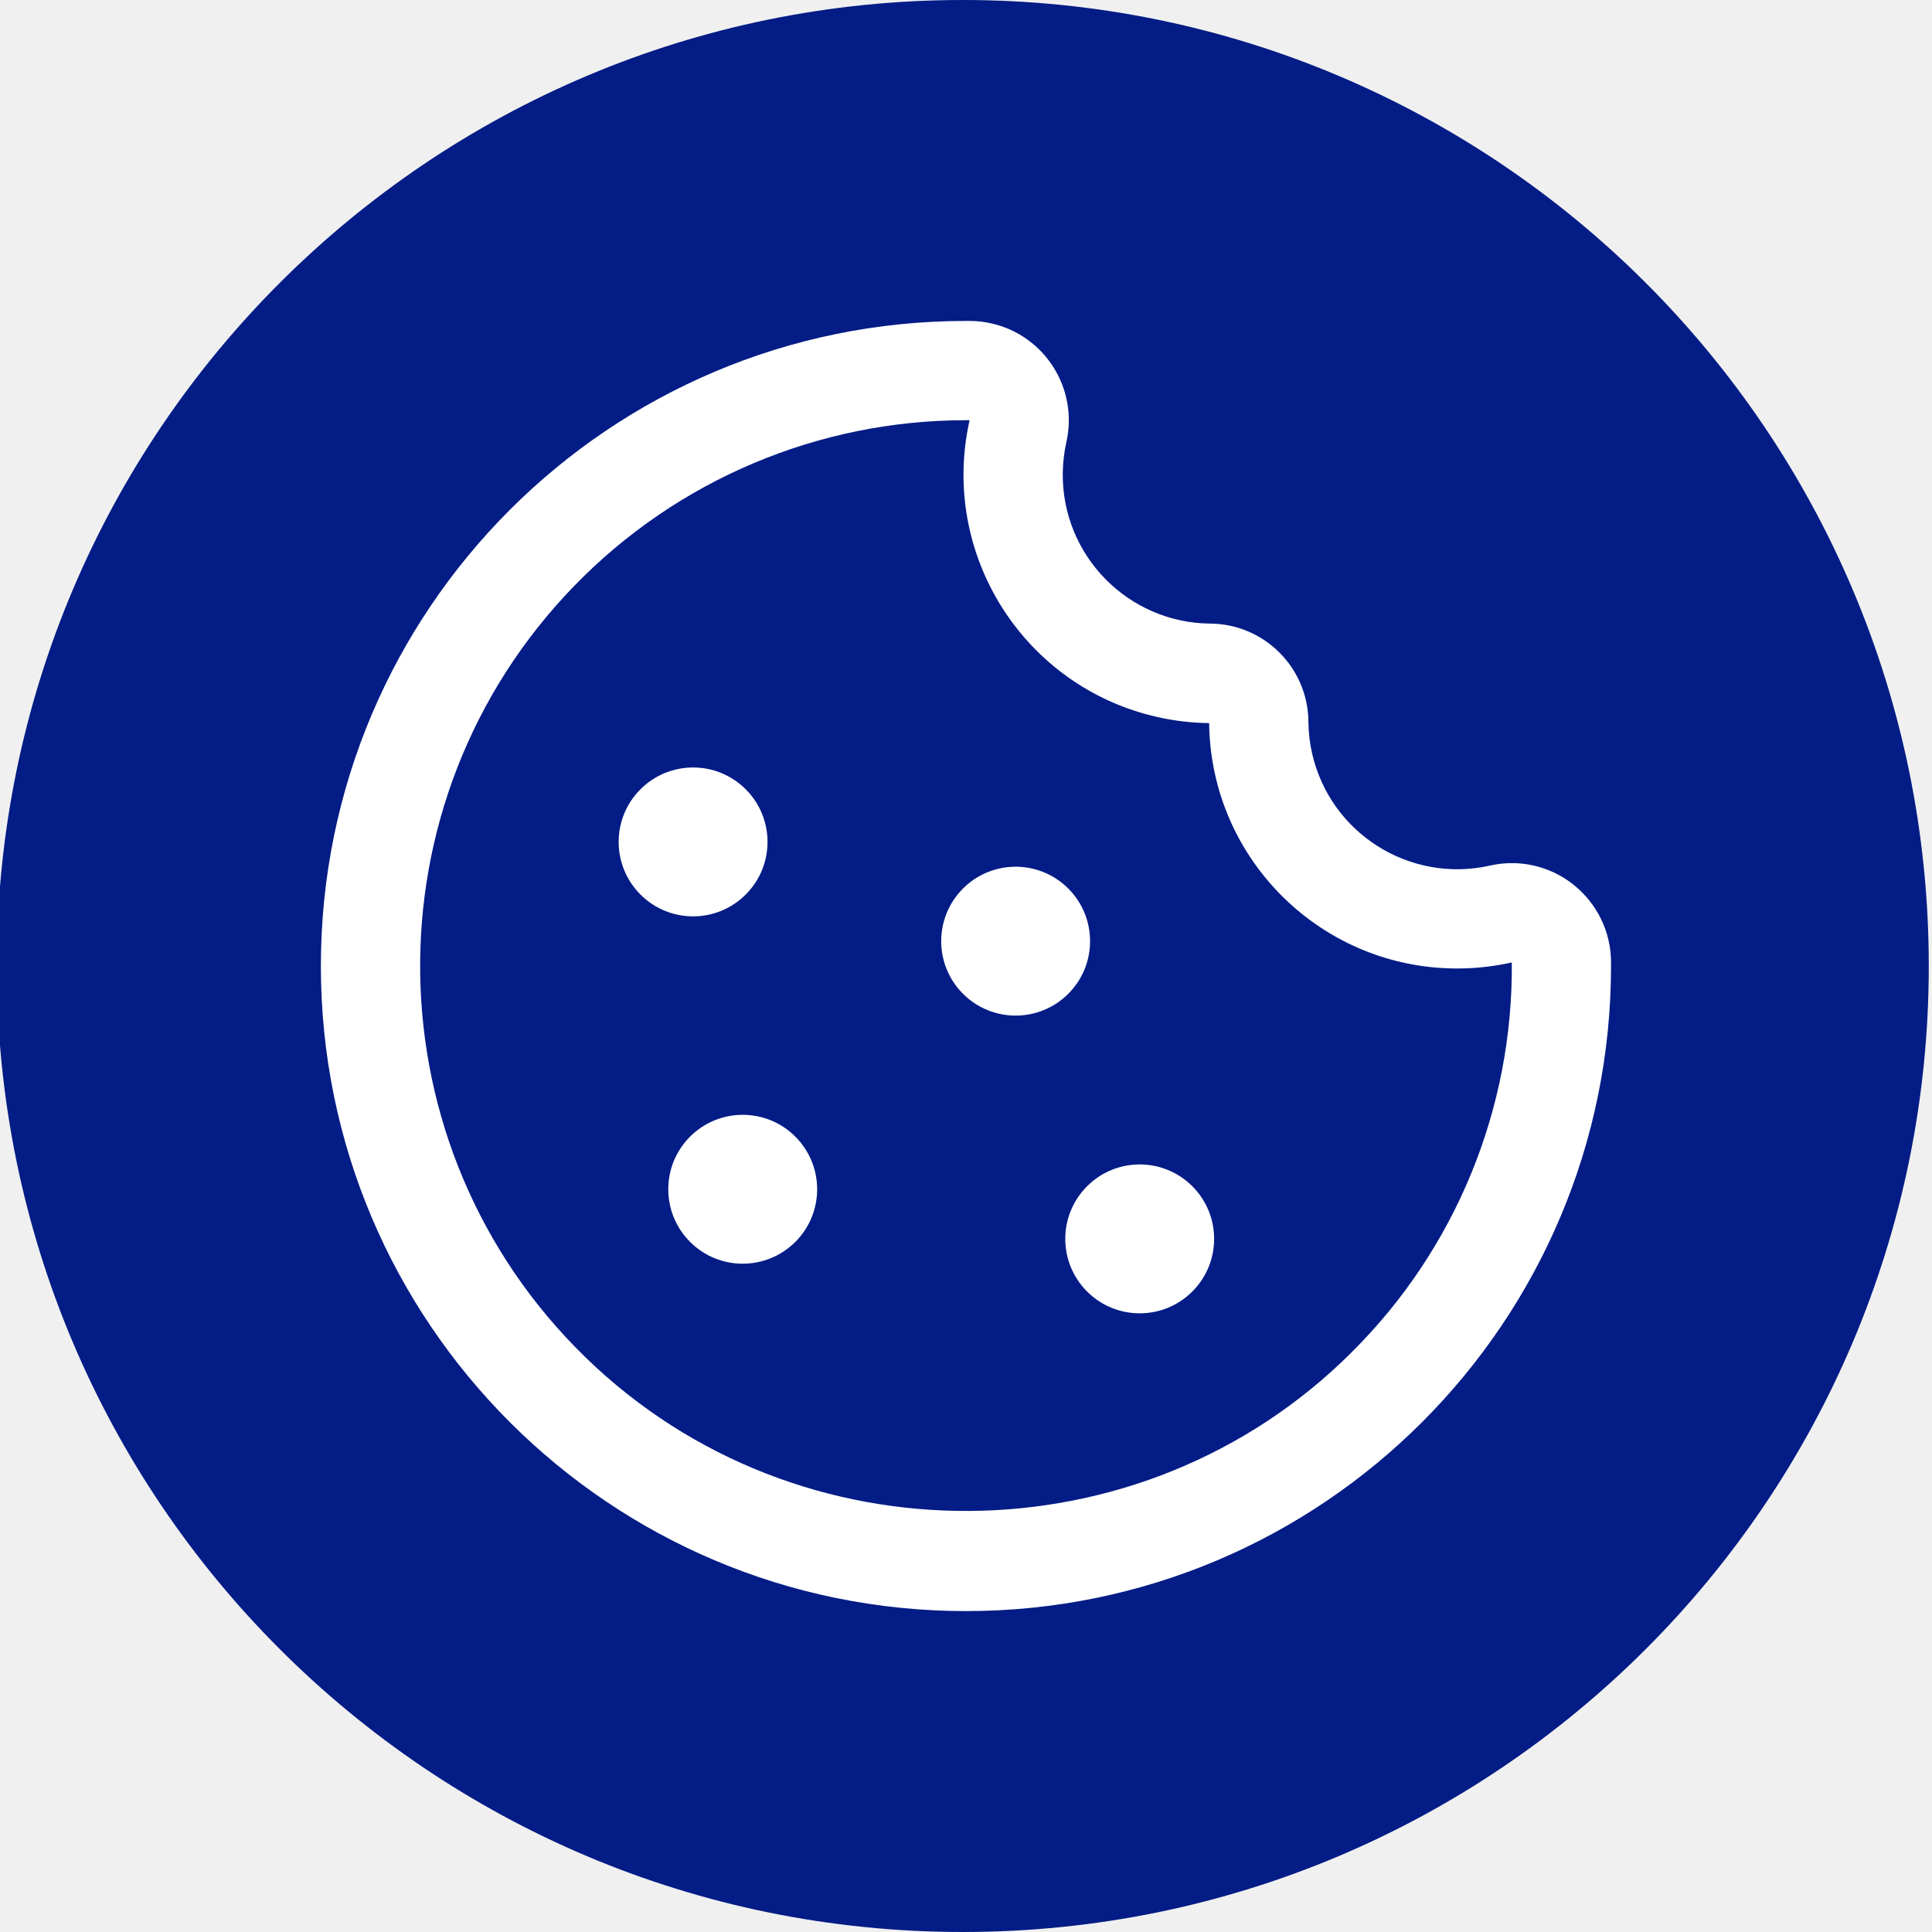
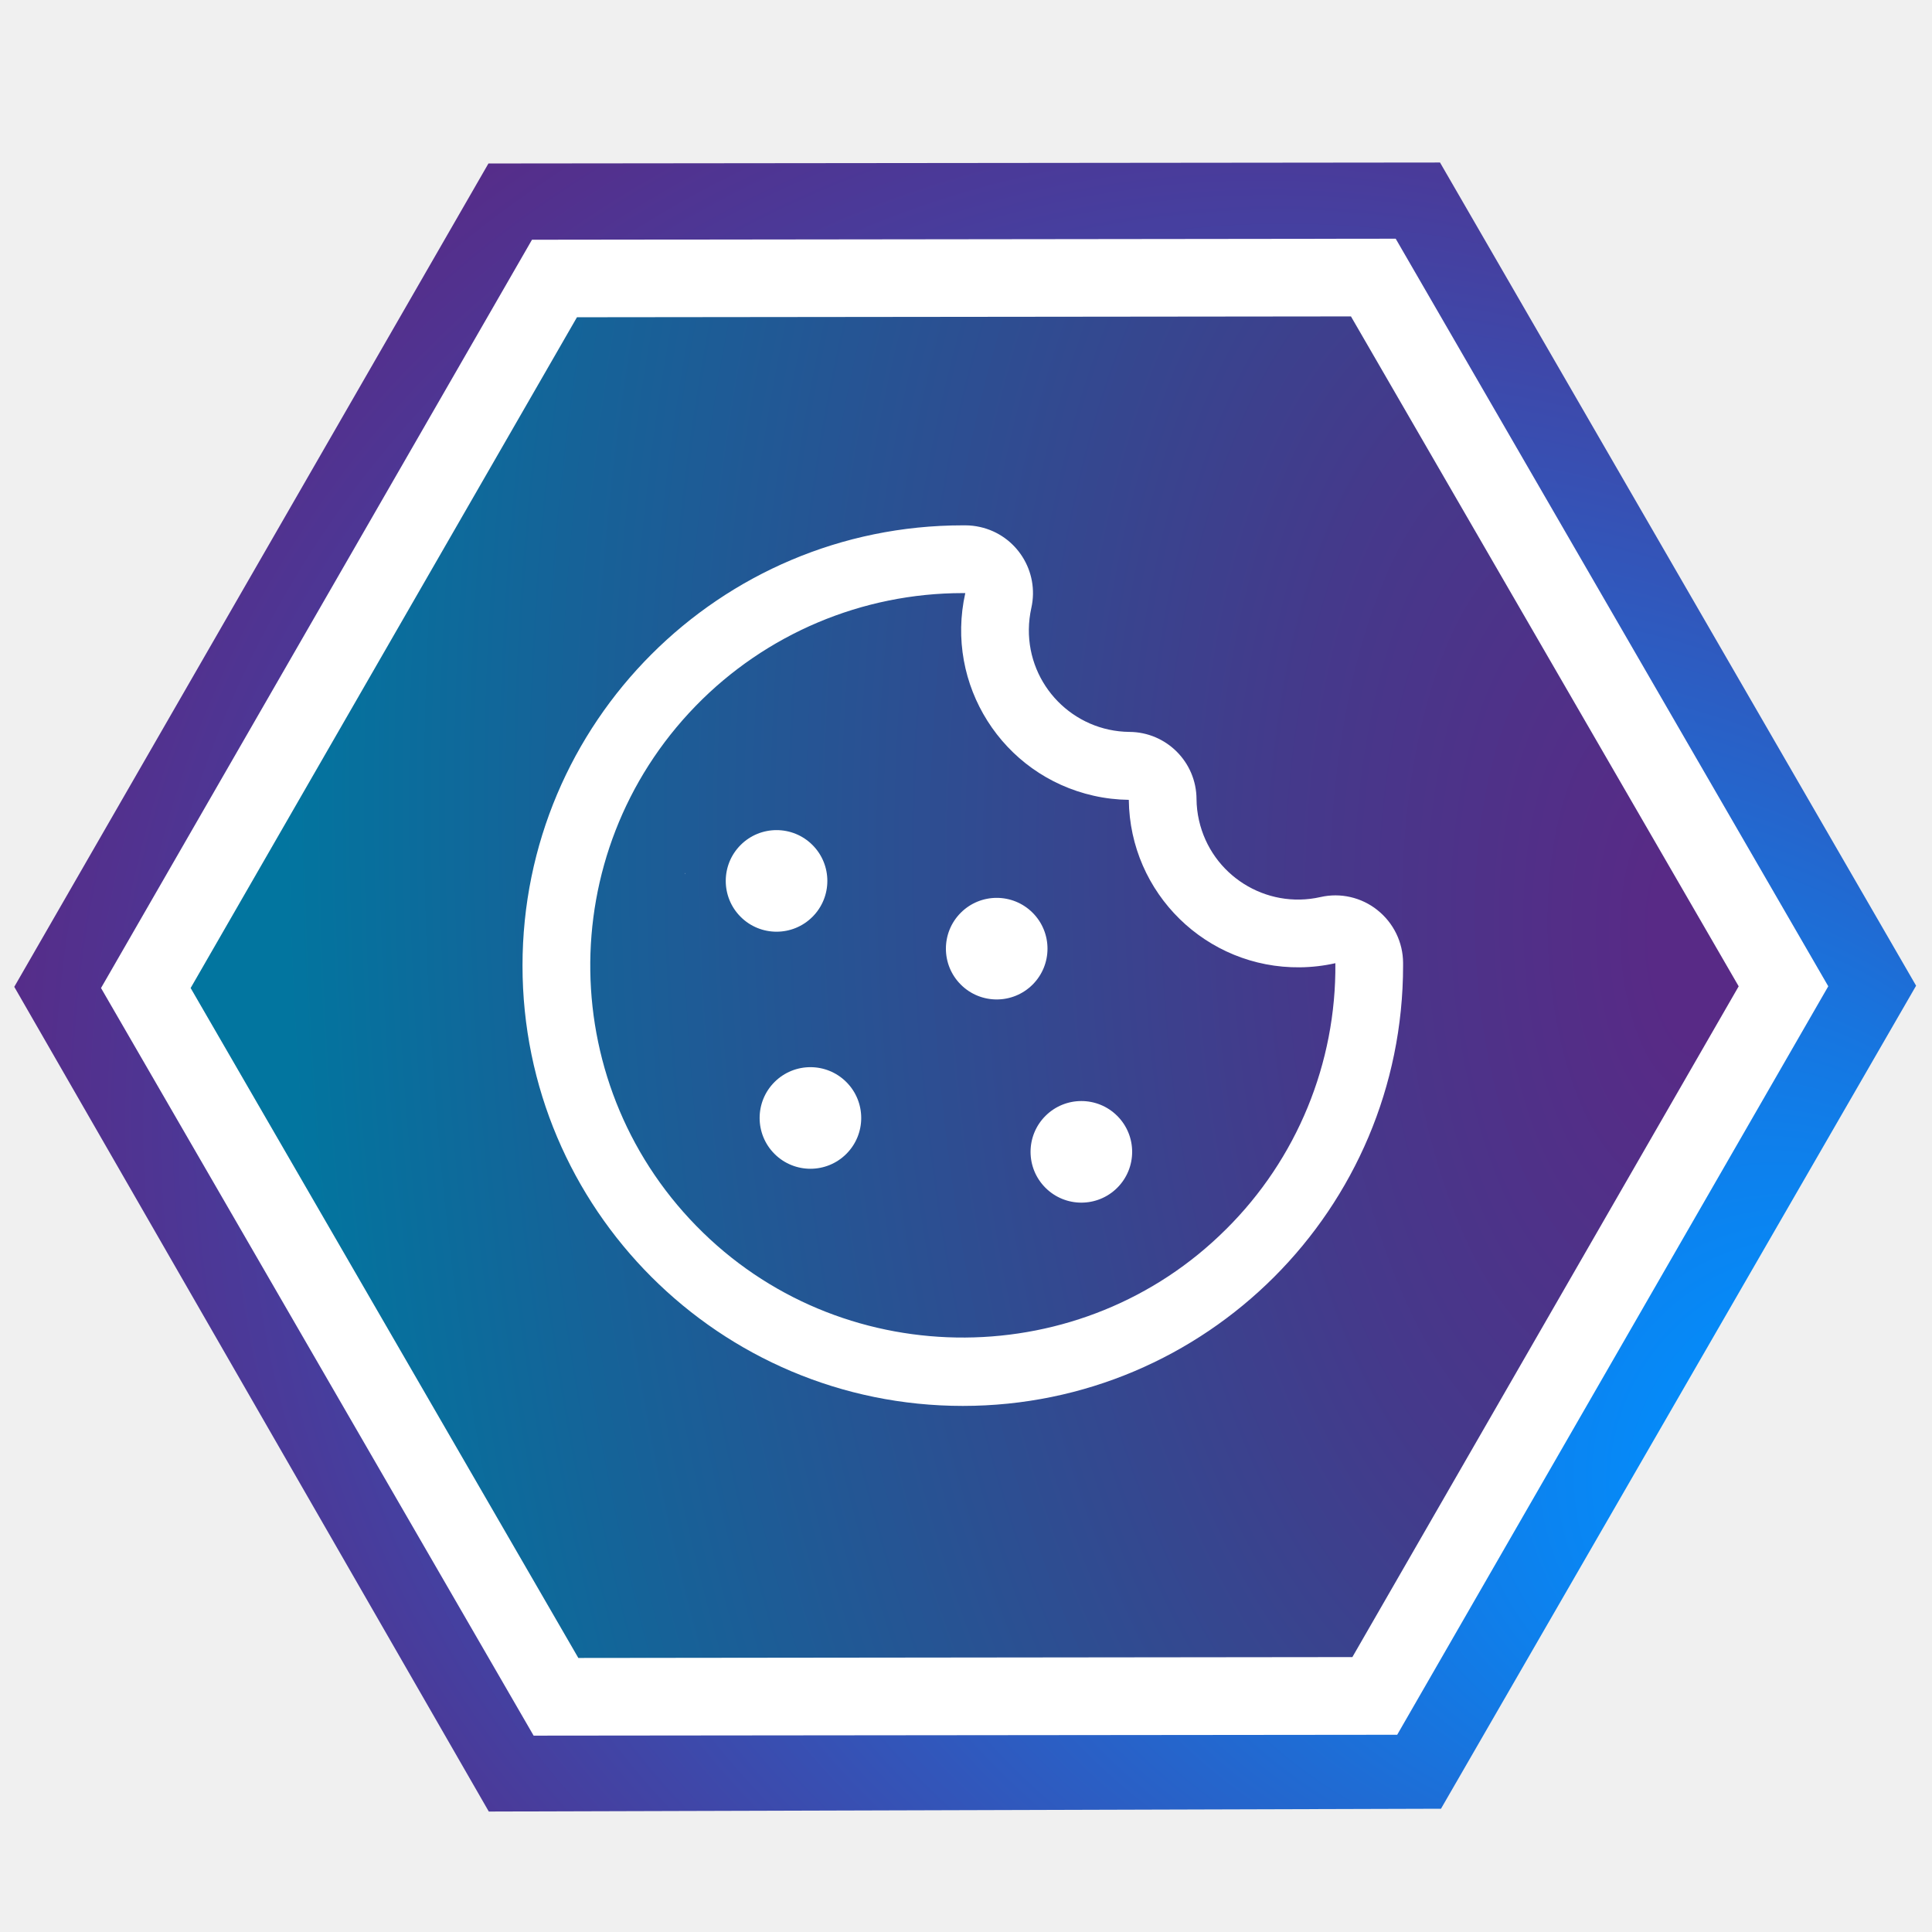
- <svg xmlns="http://www.w3.org/2000/svg" id="Layer_1" version="1.1" viewBox="0 0 600 600">
+ <svg xmlns="http://www.w3.org/2000/svg" id="Layer_1" width="600" height="600" version="1.1" viewBox="0 0 600 600">
  <defs>
    <style>
      .st0 {
        fill: #090909;
      }

      .st0, .st1, .st2, .st3, .st4 {
        stroke-linejoin: round;
        stroke-width: 16px;
      }

      .st0, .st1, .st3 {
        stroke: #090909;
      }

-       .st1, .st2, .st5 {
+       .st5 {
+         fill: url(#radial-gradient);
+       }
+ 
+       .st1, .st2, .st6 {
        fill: #fff;
      }

-       .st6 {
+       .st7 {
        fill: #ffabd0;
      }

      .st2 {
        stroke: #fff;
-       }
- 
-       .st7 {
-         fill: #031c86;
      }

      .st3 {
        fill: none;
        stroke-linecap: square;
      }

      .st4 {
        stroke: #000;
      }

      .st8 {
+         fill: url(#radial-gradient1);
+       }
+ 
+       .st9 {
        display: none;
      }
    </style>
+     <radialGradient id="radial-gradient" cx="561.34" cy="237.52" fx="787.37" fy="237.52" r="263.28" gradientTransform="translate(-277.8 -216.25) rotate(-3.17) scale(1 2.33)" gradientUnits="userSpaceOnUse">
+       <stop offset=".05" stop-color="#582a86" />
+       <stop offset=".28" stop-color="#45398b" />
+       <stop offset=".74" stop-color="#166298" />
+       <stop offset=".92" stop-color="#02759f" />
+     </radialGradient>
+     <radialGradient id="radial-gradient1" cx="317.08" cy="306.74" fx="670.27" fy="306.74" r="411.4" gradientTransform="translate(190.44 -110.25) rotate(29.94)" gradientUnits="userSpaceOnUse">
+       <stop offset=".1" stop-color="#0090ff" />
+       <stop offset=".88" stop-color="#582a86" />
+     </radialGradient>
  </defs>
-   <g id="Layer_11" class="st8">
-     <rect class="st6" width="600" height="600" rx="50" ry="50" />
+   <g>
+     <path class="st6" d="M165.72,539.02L31.34,306.89,165.21,74.45l268.24-.32,134.34,232.17-133.87,232.44-268.21.27ZM59.21,306.84l120.4,208.04,240.37-.27,119.97-208.31-120.4-208.04-240.37.27-119.97,208.31Z" />
+     <polygon class="st5" points="539.96 306.31 419.99 514.62 179.61 514.89 59.21 306.84 179.18 98.53 419.55 98.27 539.96 306.31" />
+     <path class="st8" d="M447.21,50.47l-295.52.3L4.43,306.47l147.37,256.12,295.71-.87,147.55-255.6L447.21,50.47ZM433.93,538.75l-268.21.27L31.37,306.84,165.21,74.45l268.24-.32,134.34,232.17-133.87,232.44h0Z" />
+     <g>
+       <path class="st6" d="M212.7,271.21l.1.06.09-.15c-.06.1-.11.07-.19.09Z" />
+       <path class="st6" d="M212.86,271.16l-.09.15-.1-.06c.11-.07.16-.04.19-.09Z" />
+     </g>
+     <path class="st6" d="M427.78,282.64c-4.98-3.97-11.49-5.47-17.7-4.05-16.99,3.84-33.88-6.83-37.72-23.82-.49-2.17-.75-4.38-.77-6.6-.05-11.51-9.36-20.82-20.87-20.87-17.42-.19-31.39-14.47-31.2-31.89.03-2.23.29-4.44.77-6.61,2.54-11.34-4.59-22.61-15.94-25.14-1.48-.33-3-.51-4.52-.51h-.85c-75.51.01-136.72,61.24-136.71,136.76.01,75.51,61.24,136.72,136.76,136.71s136.72-61.24,136.71-136.76v-.82h0c-.02-6.39-2.96-12.42-7.96-16.39h0ZM380.75,381.76c-44.49,44.41-117.33,44.9-162.37,1.09-45.82-44.52-46.88-117.76-2.35-163.59,21.79-22.42,51.72-35.07,82.99-35.07h.76c-6.37,28.39,11.48,56.56,39.87,62.93,3.58.81,7.24,1.23,10.91,1.28.32,29.04,24.12,52.33,53.16,52.01,3.7-.04,7.38-.47,10.99-1.28v.05c.29,30.99-11.96,60.77-33.96,82.59h0ZM346.98,346.56c6.16,6.16,6.16,16.15,0,22.31-6.16,6.16-16.15,6.16-22.31,0-6.16-6.16-6.16-16.15,0-22.31h0c6.16-6.16,16.15-6.16,22.31,0ZM262.84,336.04c6.16,6.16,6.16,16.15,0,22.31s-16.15,6.16-22.31,0c-6.16-6.16-6.16-16.15,0-22.31h0c6.16-6.16,16.15-6.16,22.31,0ZM230.01,284.73c-6.16-6.16-6.16-16.15,0-22.31s16.15-6.16,22.31,0,6.16,16.15,0,22.31h0c-6.16,6.16-16.15,6.16-22.31,0ZM320.69,305.77c-6.16,6.16-16.15,6.16-22.31,0s-6.16-16.15,0-22.31,16.15-6.16,22.31,0c6.16,6.16,6.16,16.15,0,22.31Z" />
+   </g>
+   <g id="Layer_11" class="st9">
+     <rect class="st7" y="0" width="600" height="600" rx="50" ry="50" />
    <polygon class="st4" points="428.4 491.4 168.8 491.4 193.6 207.1 253.3 149.7 458.2 149.7 428.4 491.4" />
    <polygon class="st1" points="396.6 460.1 140.9 460.1 165.2 182.8 245.8 108.6 427.4 108.6 396.6 460.1" />
    <polygon class="st0" points="367.2 261.1 200.9 261.1 210.4 153.1 376.6 153.1 367.2 261.1" />
    <line class="st3" x1="192.4" y1="358.4" x2="358.7" y2="358.4" />
    <line class="st3" x1="188.7" y1="400.5" x2="274" y2="400.5" />
    <line class="st3" x1="196.1" y1="316.3" x2="362.4" y2="316.3" />
    <polyline class="st2" points="261.5 125.9 255 200.1 180.8 200.1" />
    <polyline class="st0" points="245.8 108.6 239.4 182.8 165.2 182.8" />
  </g>
-   <circle class="st7" cx="299" cy="300" r="300" />
-   <path class="st5" d="M488.67,274.75c-7.29-5.82-16.83-8.01-25.93-5.94-24.9,5.62-49.64-10-55.27-34.9-.72-3.18-1.1-6.42-1.13-9.67-.08-16.86-13.72-30.5-30.58-30.58-25.52-.28-45.99-21.2-45.71-46.72.04-3.26.42-6.5,1.13-9.68,3.72-16.62-6.73-33.12-23.36-36.84-2.17-.49-4.39-.74-6.62-.75-.42,0-.83,0-1.25,0-110.64.02-200.32,89.73-200.3,200.37.02,110.64,89.73,200.32,200.37,200.3,110.64-.02,200.32-89.73,200.3-200.37,0-.4,0-.8,0-1.2h0c-.03-9.36-4.33-18.2-11.66-24.01ZM419.76,419.97c-65.18,65.07-171.9,65.78-237.9,1.59-67.14-65.23-68.68-172.54-3.45-239.68,31.92-32.85,75.78-51.39,121.59-51.38.37,0,.74,0,1.11,0-9.33,41.59,16.82,82.87,58.41,92.2,5.25,1.18,10.61,1.8,15.99,1.87.47,42.55,35.34,76.67,77.89,76.2,5.42-.06,10.81-.69,16.1-1.88,0,.02,0,.04,0,.07.42,45.4-17.52,89.04-49.75,121.01ZM370.29,368.4c9.03,9.03,9.03,23.66,0,32.69-9.03,9.03-23.66,9.03-32.69,0-9.03-9.03-9.03-23.66,0-32.69h0c9.03-9.03,23.66-9.03,32.69,0ZM247,352.99c9.03,9.03,9.03,23.66,0,32.69s-23.66,9.03-32.69,0c-9.03-9.03-9.03-23.66,0-32.69,0,0,0,0,0,0,9.03-9.03,23.66-9.03,32.69,0ZM198.9,277.81c-9.03-9.03-9.03-23.66,0-32.69s23.66-9.03,32.69,0c9.03,9.03,9.03,23.66,0,32.69h0c-9.03,9.03-23.66,9.03-32.69,0ZM331.76,308.63c-9.03,9.03-23.66,9.03-32.69,0-9.03-9.03-9.03-23.66,0-32.69,9.03-9.03,23.66-9.03,32.69,0,9.03,9.03,9.03,23.66,0,32.69Z" />
</svg>
